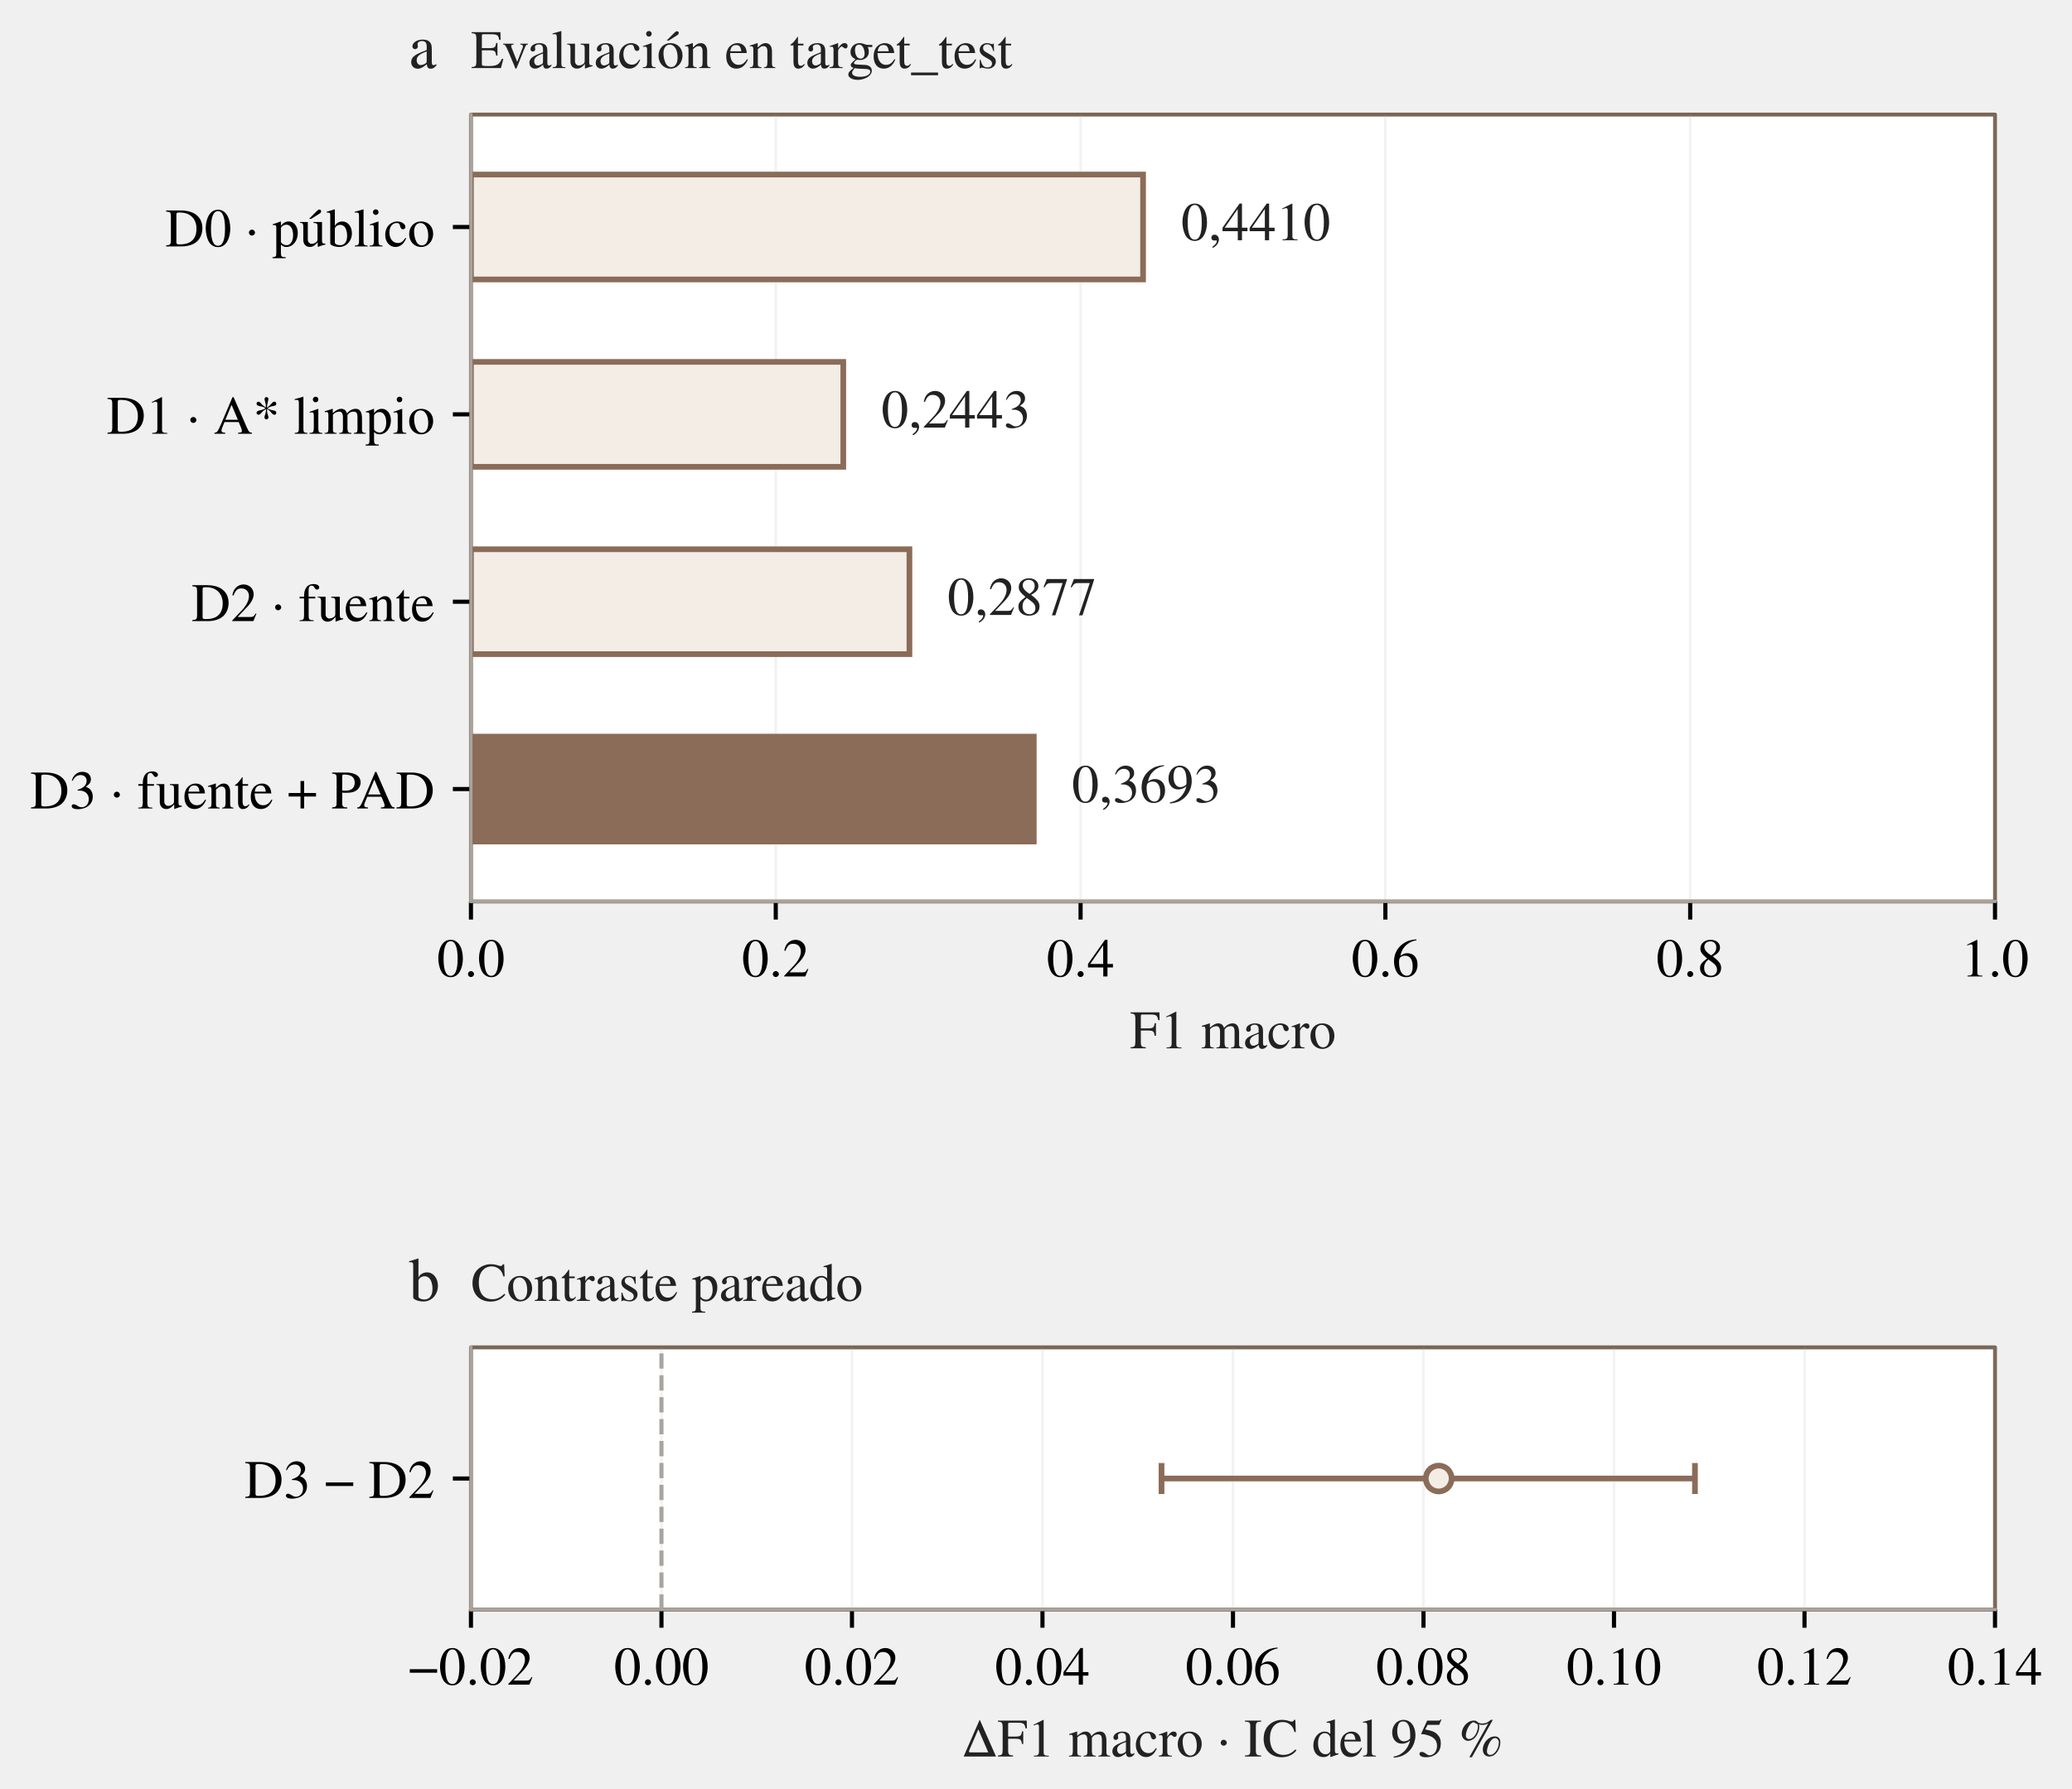
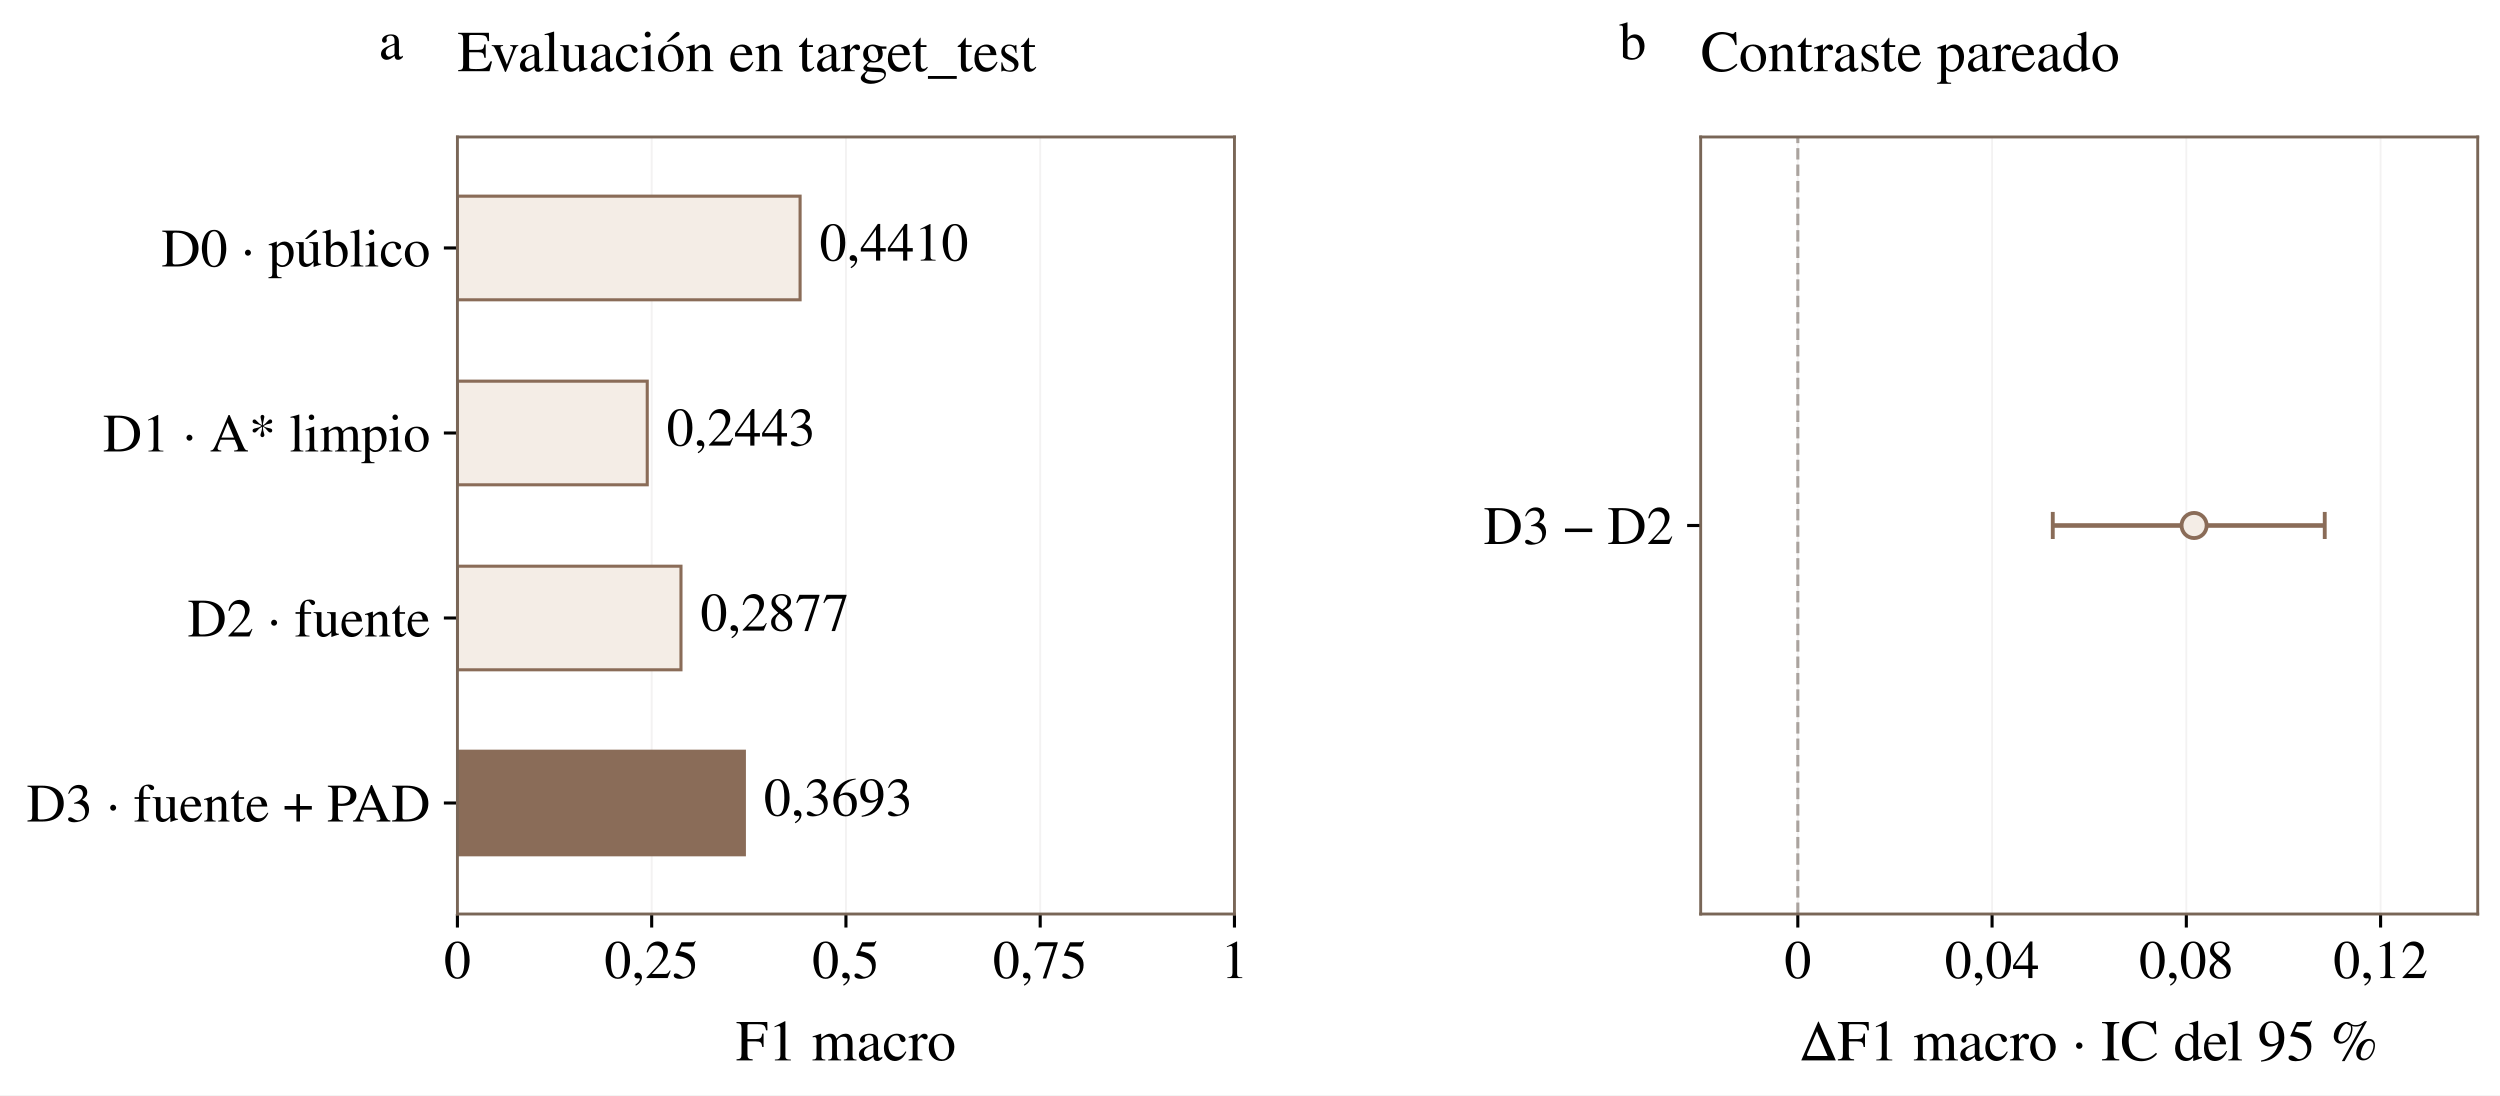
- <svg xmlns="http://www.w3.org/2000/svg" xmlns:xlink="http://www.w3.org/1999/xlink" width="400.843pt" height="346.112pt" viewBox="49.507 -1.004 400.843 346.112" version="1.1">
+ <svg xmlns="http://www.w3.org/2000/svg" xmlns:xlink="http://www.w3.org/1999/xlink" width="646.3pt" height="283.15pt" viewBox="0 0 646.3 283.15" version="1.1">
  <defs>
    <style type="text/css">*{stroke-linejoin: round; stroke-linecap: butt}</style>
  </defs>
  <g id="figure_1">
+     <g id="patch_1">
+       <path d="M 0 283.15  L 646.3 283.15  L 646.3 0  L 0 0  z " style="fill: #ffffff" />
+     </g>
    <g id="axes_1">
      <g id="patch_2">
-         <path d="M 140.616 173.429  L 435.456 173.429  L 435.456 21.168  L 140.616 21.168  z " style="fill: #ffffff; stroke: #796657; stroke-width: 0.75" />
+         <path d="M 118.252 236.29  L 319.132 236.29  L 319.132 35.41  L 118.252 35.41  z " style="fill: #ffffff" />
      </g>
      <g id="matplotlib.axis_1">
        <g id="xtick_1">
          <g id="line2d_1">
-             <path d="M 140.616 173.429  L 140.616 21.168  " clip-path="url(#pca7984f693)" style="fill: none; stroke: #aaa39e; stroke-opacity: 0.14; stroke-width: 0.5; stroke-linecap: square" />
+             <path d="M 118.252 236.29  L 118.252 35.41  " clip-path="url(#p0e31f602bc)" style="fill: none; stroke: #aaa39e; stroke-opacity: 0.14; stroke-width: 0.5; stroke-linecap: square" />
          </g>
          <g id="line2d_2">
            <defs>
-               <path id="m2a59735344" d="M 0 0  L 0 3.5  " style="stroke: #000000; stroke-width: 0.8" />
+               <path id="m39743fc21e" d="M 0 0  L 0 3.5  " style="stroke: #000000; stroke-width: 0.8" />
            </defs>
            <g>
-               <use xlink:href="#m2a59735344" x="140.616" y="173.429" style="stroke: #000000; stroke-width: 0.8" />
+               <use xlink:href="#m39743fc21e" x="118.252" y="236.29" style="stroke: #000000; stroke-width: 0.8" />
            </g>
          </g>
          <g id="text_1">
-             <text style="font-size: 10.5px; font-family: 'Nimbus Roman'; text-anchor: middle" x="140.616" y="187.942" transform="rotate(-0 140.616 187.9417)">0.0</text>
+             <text style="font-size: 14px; font-family: 'Nimbus Roman'; text-anchor: middle" x="118.252" y="252.851" transform="rotate(-0 118.2522 252.8511)">0</text>
          </g>
        </g>
        <g id="xtick_2">
          <g id="line2d_3">
-             <path d="M 199.584 173.429  L 199.584 21.168  " clip-path="url(#pca7984f693)" style="fill: none; stroke: #aaa39e; stroke-opacity: 0.14; stroke-width: 0.5; stroke-linecap: square" />
+             <path d="M 168.472 236.29  L 168.472 35.41  " clip-path="url(#p0e31f602bc)" style="fill: none; stroke: #aaa39e; stroke-opacity: 0.14; stroke-width: 0.5; stroke-linecap: square" />
          </g>
          <g id="line2d_4">
            <g>
-               <use xlink:href="#m2a59735344" x="199.584" y="173.429" style="stroke: #000000; stroke-width: 0.8" />
+               <use xlink:href="#m39743fc21e" x="168.472" y="236.29" style="stroke: #000000; stroke-width: 0.8" />
            </g>
          </g>
          <g id="text_2">
-             <text style="font-size: 10.5px; font-family: 'Nimbus Roman'; text-anchor: middle" x="199.584" y="187.942" transform="rotate(-0 199.584 187.9417)">0.2</text>
+             <text style="font-size: 14px; font-family: 'Nimbus Roman'; text-anchor: middle" x="168.472" y="252.851" transform="rotate(-0 168.4722 252.8511)">0,25</text>
          </g>
        </g>
        <g id="xtick_3">
          <g id="line2d_5">
-             <path d="M 258.552 173.429  L 258.552 21.168  " clip-path="url(#pca7984f693)" style="fill: none; stroke: #aaa39e; stroke-opacity: 0.14; stroke-width: 0.5; stroke-linecap: square" />
+             <path d="M 218.692 236.29  L 218.692 35.41  " clip-path="url(#p0e31f602bc)" style="fill: none; stroke: #aaa39e; stroke-opacity: 0.14; stroke-width: 0.5; stroke-linecap: square" />
          </g>
          <g id="line2d_6">
            <g>
-               <use xlink:href="#m2a59735344" x="258.552" y="173.429" style="stroke: #000000; stroke-width: 0.8" />
+               <use xlink:href="#m39743fc21e" x="218.692" y="236.29" style="stroke: #000000; stroke-width: 0.8" />
            </g>
          </g>
          <g id="text_3">
-             <text style="font-size: 10.5px; font-family: 'Nimbus Roman'; text-anchor: middle" x="258.552" y="187.942" transform="rotate(-0 258.552 187.9417)">0.4</text>
+             <text style="font-size: 14px; font-family: 'Nimbus Roman'; text-anchor: middle" x="218.692" y="252.851" transform="rotate(-0 218.6922 252.8511)">0,5</text>
          </g>
        </g>
        <g id="xtick_4">
          <g id="line2d_7">
-             <path d="M 317.52 173.429  L 317.52 21.168  " clip-path="url(#pca7984f693)" style="fill: none; stroke: #aaa39e; stroke-opacity: 0.14; stroke-width: 0.5; stroke-linecap: square" />
+             <path d="M 268.912 236.29  L 268.912 35.41  " clip-path="url(#p0e31f602bc)" style="fill: none; stroke: #aaa39e; stroke-opacity: 0.14; stroke-width: 0.5; stroke-linecap: square" />
          </g>
          <g id="line2d_8">
            <g>
-               <use xlink:href="#m2a59735344" x="317.52" y="173.429" style="stroke: #000000; stroke-width: 0.8" />
+               <use xlink:href="#m39743fc21e" x="268.912" y="236.29" style="stroke: #000000; stroke-width: 0.8" />
            </g>
          </g>
          <g id="text_4">
-             <text style="font-size: 10.5px; font-family: 'Nimbus Roman'; text-anchor: middle" x="317.52" y="187.942" transform="rotate(-0 317.52 187.9417)">0.6</text>
+             <text style="font-size: 14px; font-family: 'Nimbus Roman'; text-anchor: middle" x="268.912" y="252.851" transform="rotate(-0 268.9122 252.8511)">0,75</text>
          </g>
        </g>
        <g id="xtick_5">
          <g id="line2d_9">
-             <path d="M 376.488 173.429  L 376.488 21.168  " clip-path="url(#pca7984f693)" style="fill: none; stroke: #aaa39e; stroke-opacity: 0.14; stroke-width: 0.5; stroke-linecap: square" />
+             <path d="M 319.132 236.29  L 319.132 35.41  " clip-path="url(#p0e31f602bc)" style="fill: none; stroke: #aaa39e; stroke-opacity: 0.14; stroke-width: 0.5; stroke-linecap: square" />
          </g>
          <g id="line2d_10">
            <g>
-               <use xlink:href="#m2a59735344" x="376.488" y="173.429" style="stroke: #000000; stroke-width: 0.8" />
+               <use xlink:href="#m39743fc21e" x="319.132" y="236.29" style="stroke: #000000; stroke-width: 0.8" />
            </g>
          </g>
          <g id="text_5">
-             <text style="font-size: 10.5px; font-family: 'Nimbus Roman'; text-anchor: middle" x="376.488" y="187.942" transform="rotate(-0 376.488 187.9417)">0.8</text>
-           </g>
-         </g>
-         <g id="xtick_6">
-           <g id="line2d_11">
-             <path d="M 435.456 173.429  L 435.456 21.168  " clip-path="url(#pca7984f693)" style="fill: none; stroke: #aaa39e; stroke-opacity: 0.14; stroke-width: 0.5; stroke-linecap: square" />
-           </g>
-           <g id="line2d_12">
-             <g>
-               <use xlink:href="#m2a59735344" x="435.456" y="173.429" style="stroke: #000000; stroke-width: 0.8" />
-             </g>
-           </g>
-           <g id="text_6">
-             <text style="font-size: 10.5px; font-family: 'Nimbus Roman'; text-anchor: middle" x="435.456" y="187.942" transform="rotate(-0 435.456 187.9417)">1.0</text>
-           </g>
-         </g>
-         <g id="text_7">
-           <text style="font-size: 10.5px; font-family: 'Nimbus Roman'; text-anchor: middle; fill: #222222" x="288.036" y="201.842" transform="rotate(-0 288.036 201.8417)">F1 macro</text>
+             <text style="font-size: 14px; font-family: 'Nimbus Roman'; text-anchor: middle" x="319.132" y="252.851" transform="rotate(-0 319.1322 252.8511)">1</text>
+           </g>
+         </g>
+         <g id="text_6">
+           <text style="font-size: 15px; font-family: 'Nimbus Roman'; text-anchor: middle" x="218.692" y="274.134" transform="rotate(-0 218.6922 274.1341)">F1 macro</text>
        </g>
      </g>
      <g id="matplotlib.axis_2">
        <g id="ytick_1">
+           <g id="line2d_11">
+             <defs>
+               <path id="m2ded96a514" d="M 0 0  L -3.5 0  " style="stroke: #000000; stroke-width: 0.8" />
+             </defs>
+             <g>
+               <use xlink:href="#m2ded96a514" x="118.252" y="64.107" style="stroke: #000000; stroke-width: 0.8" />
+             </g>
+           </g>
+           <g id="text_7">
+             <text style="font-size: 14px; font-family: 'Nimbus Roman'; text-anchor: end" x="111.252" y="68.887" transform="rotate(-0 111.2522 68.88749)">D0 · público</text>
+           </g>
+         </g>
+         <g id="ytick_2">
+           <g id="line2d_12">
+             <g>
+               <use xlink:href="#m2ded96a514" x="118.252" y="111.935" style="stroke: #000000; stroke-width: 0.8" />
+             </g>
+           </g>
+           <g id="text_8">
+             <text style="font-size: 14px; font-family: 'Nimbus Roman'; text-anchor: end" x="111.252" y="116.716" transform="rotate(-0 111.2522 116.7161)">D1 · A* limpio</text>
+           </g>
+         </g>
+         <g id="ytick_3">
          <g id="line2d_13">
-             <defs>
-               <path id="mb5f40dc720" d="M 0 0  L -3.5 0  " style="stroke: #000000; stroke-width: 0.8" />
-             </defs>
-             <g>
-               <use xlink:href="#mb5f40dc720" x="140.616" y="42.92" style="stroke: #000000; stroke-width: 0.8" />
-             </g>
-           </g>
-           <g id="text_8">
-             <text style="font-size: 10.5px; font-family: 'Nimbus Roman'; text-anchor: end" x="133.616" y="46.676" transform="rotate(-0 133.616 46.67591)">D0 · público</text>
-           </g>
-         </g>
-         <g id="ytick_2">
+             <g>
+               <use xlink:href="#m2ded96a514" x="118.252" y="159.764" style="stroke: #000000; stroke-width: 0.8" />
+             </g>
+           </g>
+           <g id="text_9">
+             <text style="font-size: 14px; font-family: 'Nimbus Roman'; text-anchor: end" x="111.252" y="164.545" transform="rotate(-0 111.2522 164.5446)">D2 · fuente</text>
+           </g>
+         </g>
+         <g id="ytick_4">
          <g id="line2d_14">
            <g>
-               <use xlink:href="#mb5f40dc720" x="140.616" y="79.172" style="stroke: #000000; stroke-width: 0.8" />
-             </g>
-           </g>
-           <g id="text_9">
-             <text style="font-size: 10.5px; font-family: 'Nimbus Roman'; text-anchor: end" x="133.616" y="82.929" transform="rotate(-0 133.616 82.92854)">D1 · A* limpio</text>
-           </g>
-         </g>
-         <g id="ytick_3">
-           <g id="line2d_15">
-             <g>
-               <use xlink:href="#mb5f40dc720" x="140.616" y="115.425" style="stroke: #000000; stroke-width: 0.8" />
+               <use xlink:href="#m2ded96a514" x="118.252" y="207.592" style="stroke: #000000; stroke-width: 0.8" />
            </g>
          </g>
          <g id="text_10">
-             <text style="font-size: 10.5px; font-family: 'Nimbus Roman'; text-anchor: end" x="133.616" y="119.181" transform="rotate(-0 133.616 119.1812)">D2 · fuente</text>
-           </g>
-         </g>
-         <g id="ytick_4">
-           <g id="line2d_16">
-             <g>
-               <use xlink:href="#mb5f40dc720" x="140.616" y="151.677" style="stroke: #000000; stroke-width: 0.8" />
-             </g>
-           </g>
-           <g id="text_11">
-             <text style="font-size: 10.5px; font-family: 'Nimbus Roman'; text-anchor: end" x="133.616" y="155.434" transform="rotate(-0 133.616 155.4338)">D3 · fuente + PAD</text>
+             <text style="font-size: 14px; font-family: 'Nimbus Roman'; text-anchor: end" x="111.252" y="212.373" transform="rotate(-0 111.2522 212.3732)">D3 · fuente + PAD</text>
          </g>
        </g>
      </g>
      <g id="patch_3">
-         <path d="M 140.616 32.769  L 270.64 32.769  L 270.64 53.07  L 140.616 53.07  z " clip-path="url(#pca7984f693)" style="fill: #f4ede6; stroke: #8a6c58; stroke-linejoin: miter; stroke-width: 1.1" />
+         <path d="M 118.252 50.715  L 206.84 50.715  L 206.84 77.499  L 118.252 77.499  z " clip-path="url(#p0e31f602bc)" style="fill: #f4ede6; stroke: #8a6c58; stroke-width: 0.8; stroke-linejoin: miter" />
      </g>
      <g id="patch_4">
-         <path d="M 140.616 69.021  L 212.645 69.021  L 212.645 89.323  L 140.616 89.323  z " clip-path="url(#pca7984f693)" style="fill: #f4ede6; stroke: #8a6c58; stroke-linejoin: miter; stroke-width: 1.1" />
+         <path d="M 118.252 98.543  L 167.327 98.543  L 167.327 125.327  L 118.252 125.327  z " clip-path="url(#p0e31f602bc)" style="fill: #f4ede6; stroke: #8a6c58; stroke-width: 0.8; stroke-linejoin: miter" />
      </g>
      <g id="patch_5">
-         <path d="M 140.616 105.274  L 225.441 105.274  L 225.441 125.576  L 140.616 125.576  z " clip-path="url(#pca7984f693)" style="fill: #f4ede6; stroke: #8a6c58; stroke-linejoin: miter; stroke-width: 1.1" />
+         <path d="M 118.252 146.372  L 176.045 146.372  L 176.045 173.156  L 118.252 173.156  z " clip-path="url(#p0e31f602bc)" style="fill: #f4ede6; stroke: #8a6c58; stroke-width: 0.8; stroke-linejoin: miter" />
      </g>
      <g id="patch_6">
-         <path d="M 140.616 141.527  L 249.5 141.527  L 249.5 161.828  L 140.616 161.828  z " clip-path="url(#pca7984f693)" style="fill: #8a6c58; stroke: #8a6c58; stroke-linejoin: miter; stroke-width: 1.1" />
+         <path d="M 118.252 194.2  L 192.437 194.2  L 192.437 220.984  L 118.252 220.984  z " clip-path="url(#p0e31f602bc)" style="fill: #8a6c58; stroke: #8a6c58; stroke-width: 0.8; stroke-linejoin: miter" />
      </g>
      <g id="patch_7">
-         <path d="M 140.616 173.429  L 140.616 21.168  " style="fill: none; stroke: #aaa39e; stroke-width: 0.6; stroke-linejoin: miter; stroke-linecap: square" />
+         <path d="M 118.252 236.29  L 118.252 35.41  " style="fill: none; stroke: #796657; stroke-width: 0.75; stroke-linejoin: miter; stroke-linecap: square" />
      </g>
      <g id="patch_8">
-         <path d="M 140.616 173.429  L 435.456 173.429  " style="fill: none; stroke: #aaa39e; stroke-width: 0.6; stroke-linejoin: miter; stroke-linecap: square" />
+         <path d="M 319.132 236.29  L 319.132 35.41  " style="fill: none; stroke: #796657; stroke-width: 0.75; stroke-linejoin: miter; stroke-linecap: square" />
+       </g>
+       <g id="patch_9">
+         <path d="M 118.252 236.29  L 319.132 236.29  " style="fill: none; stroke: #796657; stroke-width: 0.75; stroke-linejoin: miter; stroke-linecap: square" />
+       </g>
+       <g id="patch_10">
+         <path d="M 118.252 35.41  L 319.132 35.41  " style="fill: none; stroke: #796657; stroke-width: 0.75; stroke-linejoin: miter; stroke-linecap: square" />
+       </g>
+       <g id="text_11">
+         <text style="font-size: 14px; font-family: 'Nimbus Roman'; text-anchor: end" x="104.191" y="15.322" transform="rotate(-0 104.1906 15.32156)">a</text>
      </g>
      <g id="text_12">
-         <text style="font-size: 10.5px; font-family: 'Nimbus Roman'; text-anchor: start; fill: #222222" x="278.011" y="45.482" transform="rotate(-0 278.0114 45.48224)">0,4410</text>
+         <text style="font-size: 14px; font-family: 'Nimbus Roman'; text-anchor: start" x="211.862" y="67.368" transform="rotate(-0 211.8623 67.36827)">0,4410</text>
      </g>
      <g id="text_13">
-         <text style="font-size: 10.5px; font-family: 'Nimbus Roman'; text-anchor: start; fill: #222222" x="220.016" y="81.735" transform="rotate(-0 220.0164 81.73487)">0,2443</text>
+         <text style="font-size: 14px; font-family: 'Nimbus Roman'; text-anchor: start" x="172.349" y="115.197" transform="rotate(-0 172.3492 115.1968)">0,2443</text>
      </g>
      <g id="text_14">
-         <text style="font-size: 10.5px; font-family: 'Nimbus Roman'; text-anchor: start; fill: #222222" x="232.812" y="117.987" transform="rotate(-0 232.8125 117.9875)">0,2877</text>
+         <text style="font-size: 14px; font-family: 'Nimbus Roman'; text-anchor: start" x="181.067" y="163.025" transform="rotate(-0 181.0674 163.0254)">0,2877</text>
      </g>
      <g id="text_15">
-         <text style="font-size: 10.5px; font-family: 'Nimbus Roman'; text-anchor: start; fill: #222222" x="256.871" y="154.24" transform="rotate(-0 256.8714 154.2401)">0,3693</text>
+         <text style="font-size: 14px; font-family: 'Nimbus Roman'; text-anchor: start" x="197.459" y="210.854" transform="rotate(-0 197.4592 210.854)">0,3693</text>
      </g>
      <g id="text_16">
-         <text style="font-size: 10.5px; font-family: 'Nimbus Roman'; text-anchor: start; fill: #222222" x="140.616" y="12.168" transform="rotate(-0 140.616 12.168)">Evaluación en target_test</text>
+         <text style="font-size: 15px; font-family: 'Nimbus Roman'; text-anchor: start" x="118.252" y="18.41" transform="rotate(-0 118.2522 18.40956)">Evaluación en target_test</text>
      </g>
    </g>
    <g id="axes_2">
-       <g id="patch_9">
-         <path d="M 140.616 310.464  L 435.456 310.464  L 435.456 259.71  L 140.616 259.71  z " style="fill: #ffffff; stroke: #796657; stroke-width: 0.75" />
+       <g id="patch_11">
+         <path d="M 439.66 236.29  L 640.54 236.29  L 640.54 35.41  L 439.66 35.41  z " style="fill: #ffffff" />
      </g>
      <g id="matplotlib.axis_3">
+         <g id="xtick_6">
+           <g id="line2d_15">
+             <path d="M 464.77 236.29  L 464.77 35.41  " clip-path="url(#pef54b1a743)" style="fill: none; stroke: #aaa39e; stroke-opacity: 0.14; stroke-width: 0.5; stroke-linecap: square" />
+           </g>
+           <g id="line2d_16">
+             <g>
+               <use xlink:href="#m39743fc21e" x="464.77" y="236.29" style="stroke: #000000; stroke-width: 0.8" />
+             </g>
+           </g>
+           <g id="text_17">
+             <text style="font-size: 14px; font-family: 'Nimbus Roman'; text-anchor: middle" x="464.77" y="252.851" transform="rotate(-0 464.7702 252.8511)">0</text>
+           </g>
+         </g>
        <g id="xtick_7">
          <g id="line2d_17">
-             <path d="M 140.616 310.464  L 140.616 259.71  " clip-path="url(#pf58e095e84)" style="fill: none; stroke: #aaa39e; stroke-opacity: 0.14; stroke-width: 0.5; stroke-linecap: square" />
+             <path d="M 514.99 236.29  L 514.99 35.41  " clip-path="url(#pef54b1a743)" style="fill: none; stroke: #aaa39e; stroke-opacity: 0.14; stroke-width: 0.5; stroke-linecap: square" />
          </g>
          <g id="line2d_18">
            <g>
-               <use xlink:href="#m2a59735344" x="140.616" y="310.464" style="stroke: #000000; stroke-width: 0.8" />
-             </g>
-           </g>
-           <g id="text_17">
-             <text style="font-size: 10.5px; font-family: 'Nimbus Roman'; text-anchor: middle" x="140.616" y="324.977" transform="rotate(-0 140.616 324.9767)">−0.02</text>
+               <use xlink:href="#m39743fc21e" x="514.99" y="236.29" style="stroke: #000000; stroke-width: 0.8" />
+             </g>
+           </g>
+           <g id="text_18">
+             <text style="font-size: 14px; font-family: 'Nimbus Roman'; text-anchor: middle" x="514.99" y="252.851" transform="rotate(-0 514.9902 252.8511)">0,04</text>
          </g>
        </g>
        <g id="xtick_8">
          <g id="line2d_19">
-             <path d="M 177.471 310.464  L 177.471 259.71  " clip-path="url(#pf58e095e84)" style="fill: none; stroke: #aaa39e; stroke-opacity: 0.14; stroke-width: 0.5; stroke-linecap: square" />
+             <path d="M 565.21 236.29  L 565.21 35.41  " clip-path="url(#pef54b1a743)" style="fill: none; stroke: #aaa39e; stroke-opacity: 0.14; stroke-width: 0.5; stroke-linecap: square" />
          </g>
          <g id="line2d_20">
            <g>
-               <use xlink:href="#m2a59735344" x="177.471" y="310.464" style="stroke: #000000; stroke-width: 0.8" />
-             </g>
-           </g>
-           <g id="text_18">
-             <text style="font-size: 10.5px; font-family: 'Nimbus Roman'; text-anchor: middle" x="177.471" y="324.977" transform="rotate(-0 177.471 324.9767)">0.00</text>
+               <use xlink:href="#m39743fc21e" x="565.21" y="236.29" style="stroke: #000000; stroke-width: 0.8" />
+             </g>
+           </g>
+           <g id="text_19">
+             <text style="font-size: 14px; font-family: 'Nimbus Roman'; text-anchor: middle" x="565.21" y="252.851" transform="rotate(-0 565.2102 252.8511)">0,08</text>
          </g>
        </g>
        <g id="xtick_9">
          <g id="line2d_21">
-             <path d="M 214.326 310.464  L 214.326 259.71  " clip-path="url(#pf58e095e84)" style="fill: none; stroke: #aaa39e; stroke-opacity: 0.14; stroke-width: 0.5; stroke-linecap: square" />
+             <path d="M 615.43 236.29  L 615.43 35.41  " clip-path="url(#pef54b1a743)" style="fill: none; stroke: #aaa39e; stroke-opacity: 0.14; stroke-width: 0.5; stroke-linecap: square" />
          </g>
          <g id="line2d_22">
            <g>
-               <use xlink:href="#m2a59735344" x="214.326" y="310.464" style="stroke: #000000; stroke-width: 0.8" />
-             </g>
-           </g>
-           <g id="text_19">
-             <text style="font-size: 10.5px; font-family: 'Nimbus Roman'; text-anchor: middle" x="214.326" y="324.977" transform="rotate(-0 214.326 324.9767)">0.02</text>
-           </g>
-         </g>
-         <g id="xtick_10">
-           <g id="line2d_23">
-             <path d="M 251.181 310.464  L 251.181 259.71  " clip-path="url(#pf58e095e84)" style="fill: none; stroke: #aaa39e; stroke-opacity: 0.14; stroke-width: 0.5; stroke-linecap: square" />
-           </g>
-           <g id="line2d_24">
-             <g>
-               <use xlink:href="#m2a59735344" x="251.181" y="310.464" style="stroke: #000000; stroke-width: 0.8" />
+               <use xlink:href="#m39743fc21e" x="615.43" y="236.29" style="stroke: #000000; stroke-width: 0.8" />
            </g>
          </g>
          <g id="text_20">
-             <text style="font-size: 10.5px; font-family: 'Nimbus Roman'; text-anchor: middle" x="251.181" y="324.977" transform="rotate(-0 251.181 324.9767)">0.04</text>
-           </g>
-         </g>
-         <g id="xtick_11">
-           <g id="line2d_25">
-             <path d="M 288.036 310.464  L 288.036 259.71  " clip-path="url(#pf58e095e84)" style="fill: none; stroke: #aaa39e; stroke-opacity: 0.14; stroke-width: 0.5; stroke-linecap: square" />
-           </g>
-           <g id="line2d_26">
-             <g>
-               <use xlink:href="#m2a59735344" x="288.036" y="310.464" style="stroke: #000000; stroke-width: 0.8" />
-             </g>
-           </g>
-           <g id="text_21">
-             <text style="font-size: 10.5px; font-family: 'Nimbus Roman'; text-anchor: middle" x="288.036" y="324.977" transform="rotate(-0 288.036 324.9767)">0.06</text>
-           </g>
-         </g>
-         <g id="xtick_12">
-           <g id="line2d_27">
-             <path d="M 324.891 310.464  L 324.891 259.71  " clip-path="url(#pf58e095e84)" style="fill: none; stroke: #aaa39e; stroke-opacity: 0.14; stroke-width: 0.5; stroke-linecap: square" />
-           </g>
-           <g id="line2d_28">
-             <g>
-               <use xlink:href="#m2a59735344" x="324.891" y="310.464" style="stroke: #000000; stroke-width: 0.8" />
-             </g>
-           </g>
-           <g id="text_22">
-             <text style="font-size: 10.5px; font-family: 'Nimbus Roman'; text-anchor: middle" x="324.891" y="324.977" transform="rotate(-0 324.891 324.9767)">0.08</text>
-           </g>
-         </g>
-         <g id="xtick_13">
-           <g id="line2d_29">
-             <path d="M 361.746 310.464  L 361.746 259.71  " clip-path="url(#pf58e095e84)" style="fill: none; stroke: #aaa39e; stroke-opacity: 0.14; stroke-width: 0.5; stroke-linecap: square" />
-           </g>
-           <g id="line2d_30">
-             <g>
-               <use xlink:href="#m2a59735344" x="361.746" y="310.464" style="stroke: #000000; stroke-width: 0.8" />
-             </g>
-           </g>
-           <g id="text_23">
-             <text style="font-size: 10.5px; font-family: 'Nimbus Roman'; text-anchor: middle" x="361.746" y="324.977" transform="rotate(-0 361.746 324.9767)">0.10</text>
-           </g>
-         </g>
-         <g id="xtick_14">
-           <g id="line2d_31">
-             <path d="M 398.601 310.464  L 398.601 259.71  " clip-path="url(#pf58e095e84)" style="fill: none; stroke: #aaa39e; stroke-opacity: 0.14; stroke-width: 0.5; stroke-linecap: square" />
-           </g>
-           <g id="line2d_32">
-             <g>
-               <use xlink:href="#m2a59735344" x="398.601" y="310.464" style="stroke: #000000; stroke-width: 0.8" />
-             </g>
-           </g>
-           <g id="text_24">
-             <text style="font-size: 10.5px; font-family: 'Nimbus Roman'; text-anchor: middle" x="398.601" y="324.977" transform="rotate(-0 398.601 324.9767)">0.12</text>
-           </g>
-         </g>
-         <g id="xtick_15">
-           <g id="line2d_33">
-             <path d="M 435.456 310.464  L 435.456 259.71  " clip-path="url(#pf58e095e84)" style="fill: none; stroke: #aaa39e; stroke-opacity: 0.14; stroke-width: 0.5; stroke-linecap: square" />
-           </g>
-           <g id="line2d_34">
-             <g>
-               <use xlink:href="#m2a59735344" x="435.456" y="310.464" style="stroke: #000000; stroke-width: 0.8" />
-             </g>
-           </g>
-           <g id="text_25">
-             <text style="font-size: 10.5px; font-family: 'Nimbus Roman'; text-anchor: middle" x="435.456" y="324.977" transform="rotate(-0 435.456 324.9767)">0.14</text>
-           </g>
-         </g>
-         <g id="text_26">
-           <text style="font-size: 10.5px; font-family: 'Nimbus Roman'; text-anchor: middle; fill: #222222" x="288.036" y="338.877" transform="rotate(-0 288.036 338.8767)">ΔF1 macro · IC del 95 %</text>
+             <text style="font-size: 14px; font-family: 'Nimbus Roman'; text-anchor: middle" x="615.43" y="252.851" transform="rotate(-0 615.4302 252.8511)">0,12</text>
+           </g>
+         </g>
+         <g id="text_21">
+           <text style="font-size: 15px; font-family: 'Nimbus Roman'; text-anchor: middle" x="540.1" y="274.134" transform="rotate(-0 540.1002 274.1341)">ΔF1 macro · IC del 95 %</text>
        </g>
      </g>
      <g id="matplotlib.axis_4">
        <g id="ytick_5">
-           <g id="line2d_35">
-             <g>
-               <use xlink:href="#mb5f40dc720" x="140.616" y="285.087" style="stroke: #000000; stroke-width: 0.8" />
-             </g>
-           </g>
-           <g id="text_27">
-             <text style="font-size: 10.5px; font-family: 'Nimbus Roman'; text-anchor: end" x="133.616" y="288.843" transform="rotate(-0 133.616 288.8435)">D3 − D2</text>
+           <g id="line2d_23">
+             <g>
+               <use xlink:href="#m2ded96a514" x="439.66" y="135.85" style="stroke: #000000; stroke-width: 0.8" />
+             </g>
+           </g>
+           <g id="text_22">
+             <text style="font-size: 14px; font-family: 'Nimbus Roman'; text-anchor: end" x="432.66" y="140.63" transform="rotate(-0 432.6602 140.6303)">D3 − D2</text>
          </g>
        </g>
      </g>
      <g id="LineCollection_1">
-         <path d="M 274.215 285.087  L 377.409 285.087  " clip-path="url(#pf58e095e84)" style="fill: none; stroke: #8a6c58; stroke-width: 1.1" />
-       </g>
-       <g id="line2d_36">
+         <path d="M 530.684 135.85  L 600.992 135.85  " clip-path="url(#pef54b1a743)" style="fill: none; stroke: #8a6c58; stroke-width: 1.2" />
+       </g>
+       <g id="line2d_24">
        <defs>
-           <path id="m493f9d6eb9" d="M 0 3  L 0 -3  " style="stroke: #8a6c58; stroke-width: 1.1" />
+           <path id="mae4b7e2972" d="M 0 3.5  L 0 -3.5  " style="stroke: #8a6c58" />
        </defs>
-         <g clip-path="url(#pf58e095e84)">
-           <use xlink:href="#m493f9d6eb9" x="274.215" y="285.087" style="fill: #8a6c58; stroke: #8a6c58; stroke-width: 1.1" />
-         </g>
-       </g>
-       <g id="line2d_37">
-         <g clip-path="url(#pf58e095e84)">
-           <use xlink:href="#m493f9d6eb9" x="377.409" y="285.087" style="fill: #8a6c58; stroke: #8a6c58; stroke-width: 1.1" />
-         </g>
-       </g>
-       <g id="line2d_38">
-         <path d="M 177.471 310.464  L 177.471 259.71  " clip-path="url(#pf58e095e84)" style="fill: none; stroke-dasharray: 2.96,1.28; stroke-dashoffset: 0; stroke: #aaa39e; stroke-width: 0.8" />
-       </g>
-       <g id="line2d_39">
+         <g clip-path="url(#pef54b1a743)">
+           <use xlink:href="#mae4b7e2972" x="530.684" y="135.85" style="fill: #8a6c58; stroke: #8a6c58" />
+         </g>
+       </g>
+       <g id="line2d_25">
+         <g clip-path="url(#pef54b1a743)">
+           <use xlink:href="#mae4b7e2972" x="600.992" y="135.85" style="fill: #8a6c58; stroke: #8a6c58" />
+         </g>
+       </g>
+       <g id="line2d_26">
+         <path d="M 464.77 236.29  L 464.77 35.41  " clip-path="url(#pef54b1a743)" style="fill: none; stroke-dasharray: 2.96,1.28; stroke-dashoffset: 0; stroke: #aaa39e; stroke-width: 0.8" />
+       </g>
+       <g id="line2d_27">
        <defs>
-           <path id="mab022342ed" d="M 0 2.5  C 0.663 2.5 1.299 2.237 1.768 1.768  C 2.237 1.299 2.5 0.663 2.5 0  C 2.5 -0.663 2.237 -1.299 1.768 -1.768  C 1.299 -2.237 0.663 -2.5 0 -2.5  C -0.663 -2.5 -1.299 -2.237 -1.768 -1.768  C -2.237 -1.299 -2.5 -0.663 -2.5 0  C -2.5 0.663 -2.237 1.299 -1.768 1.768  C -1.299 2.237 -0.663 2.5 0 2.5  z " style="stroke: #8a6c58; stroke-width: 1.1" />
+           <path id="m4de4560d50" d="M 0 3.25  C 0.862 3.25 1.689 2.908 2.298 2.298  C 2.908 1.689 3.25 0.862 3.25 0  C 3.25 -0.862 2.908 -1.689 2.298 -2.298  C 1.689 -2.908 0.862 -3.25 0 -3.25  C -0.862 -3.25 -1.689 -2.908 -2.298 -2.298  C -2.908 -1.689 -3.25 -0.862 -3.25 0  C -3.25 0.862 -2.908 1.689 -2.298 2.298  C -1.689 2.908 -0.862 3.25 0 3.25  z " style="stroke: #8a6c58" />
        </defs>
-         <g clip-path="url(#pf58e095e84)">
-           <use xlink:href="#mab022342ed" x="327.839" y="285.087" style="fill: #f4ede6; stroke: #8a6c58; stroke-width: 1.1" />
-         </g>
-       </g>
-       <g id="patch_10">
-         <path d="M 140.616 310.464  L 140.616 259.71  " style="fill: none; stroke: #aaa39e; stroke-width: 0.6; stroke-linejoin: miter; stroke-linecap: square" />
-       </g>
-       <g id="patch_11">
-         <path d="M 140.616 310.464  L 435.456 310.464  " style="fill: none; stroke: #aaa39e; stroke-width: 0.6; stroke-linejoin: miter; stroke-linecap: square" />
-       </g>
-       <g id="text_28">
-         <text style="font-size: 10.5px; font-family: 'Nimbus Roman'; text-anchor: start; fill: #222222" x="140.616" y="250.71" transform="rotate(-0 140.616 250.7103)">Contraste pareado</text>
+         <g clip-path="url(#pef54b1a743)">
+           <use xlink:href="#m4de4560d50" x="567.219" y="135.85" style="fill: #f4ede6; stroke: #8a6c58" />
+         </g>
+       </g>
+       <g id="patch_12">
+         <path d="M 439.66 236.29  L 439.66 35.41  " style="fill: none; stroke: #796657; stroke-width: 0.75; stroke-linejoin: miter; stroke-linecap: square" />
+       </g>
+       <g id="patch_13">
+         <path d="M 640.54 236.29  L 640.54 35.41  " style="fill: none; stroke: #796657; stroke-width: 0.75; stroke-linejoin: miter; stroke-linecap: square" />
+       </g>
+       <g id="patch_14">
+         <path d="M 439.66 236.29  L 640.54 236.29  " style="fill: none; stroke: #796657; stroke-width: 0.75; stroke-linejoin: miter; stroke-linecap: square" />
+       </g>
+       <g id="patch_15">
+         <path d="M 439.66 35.41  L 640.54 35.41  " style="fill: none; stroke: #796657; stroke-width: 0.75; stroke-linejoin: miter; stroke-linecap: square" />
+       </g>
+       <g id="text_23">
+         <text style="font-size: 14px; font-family: 'Nimbus Roman'; text-anchor: end" x="425.599" y="15.322" transform="rotate(-0 425.5986 15.32156)">b</text>
+       </g>
+       <g id="text_24">
+         <text style="font-size: 15px; font-family: 'Nimbus Roman'; text-anchor: start" x="439.66" y="18.41" transform="rotate(-0 439.6602 18.40956)">Contraste pareado</text>
      </g>
    </g>
  </g>
  <defs>
-     <clipPath id="pca7984f693">
-       <rect x="140.616" y="21.168" width="294.84" height="152.261" />
+     <clipPath id="p0e31f602bc">
+       <rect x="118.252" y="35.41" width="200.88" height="200.88" />
    </clipPath>
-     <clipPath id="pf58e095e84">
-       <rect x="140.616" y="259.71" width="294.84" height="50.754" />
+     <clipPath id="pef54b1a743">
+       <rect x="439.66" y="35.41" width="200.88" height="200.88" />
    </clipPath>
  </defs>
-   <text style="font-size: 12px; font-family: 'Nimbus Roman'; text-anchor: start; fill: #222222" x="128.616" y="12.168">a</text>
-   <text style="font-size: 12px; font-family: 'Nimbus Roman'; text-anchor: start; fill: #222222" x="128.616" y="250.71">b</text>
</svg>
